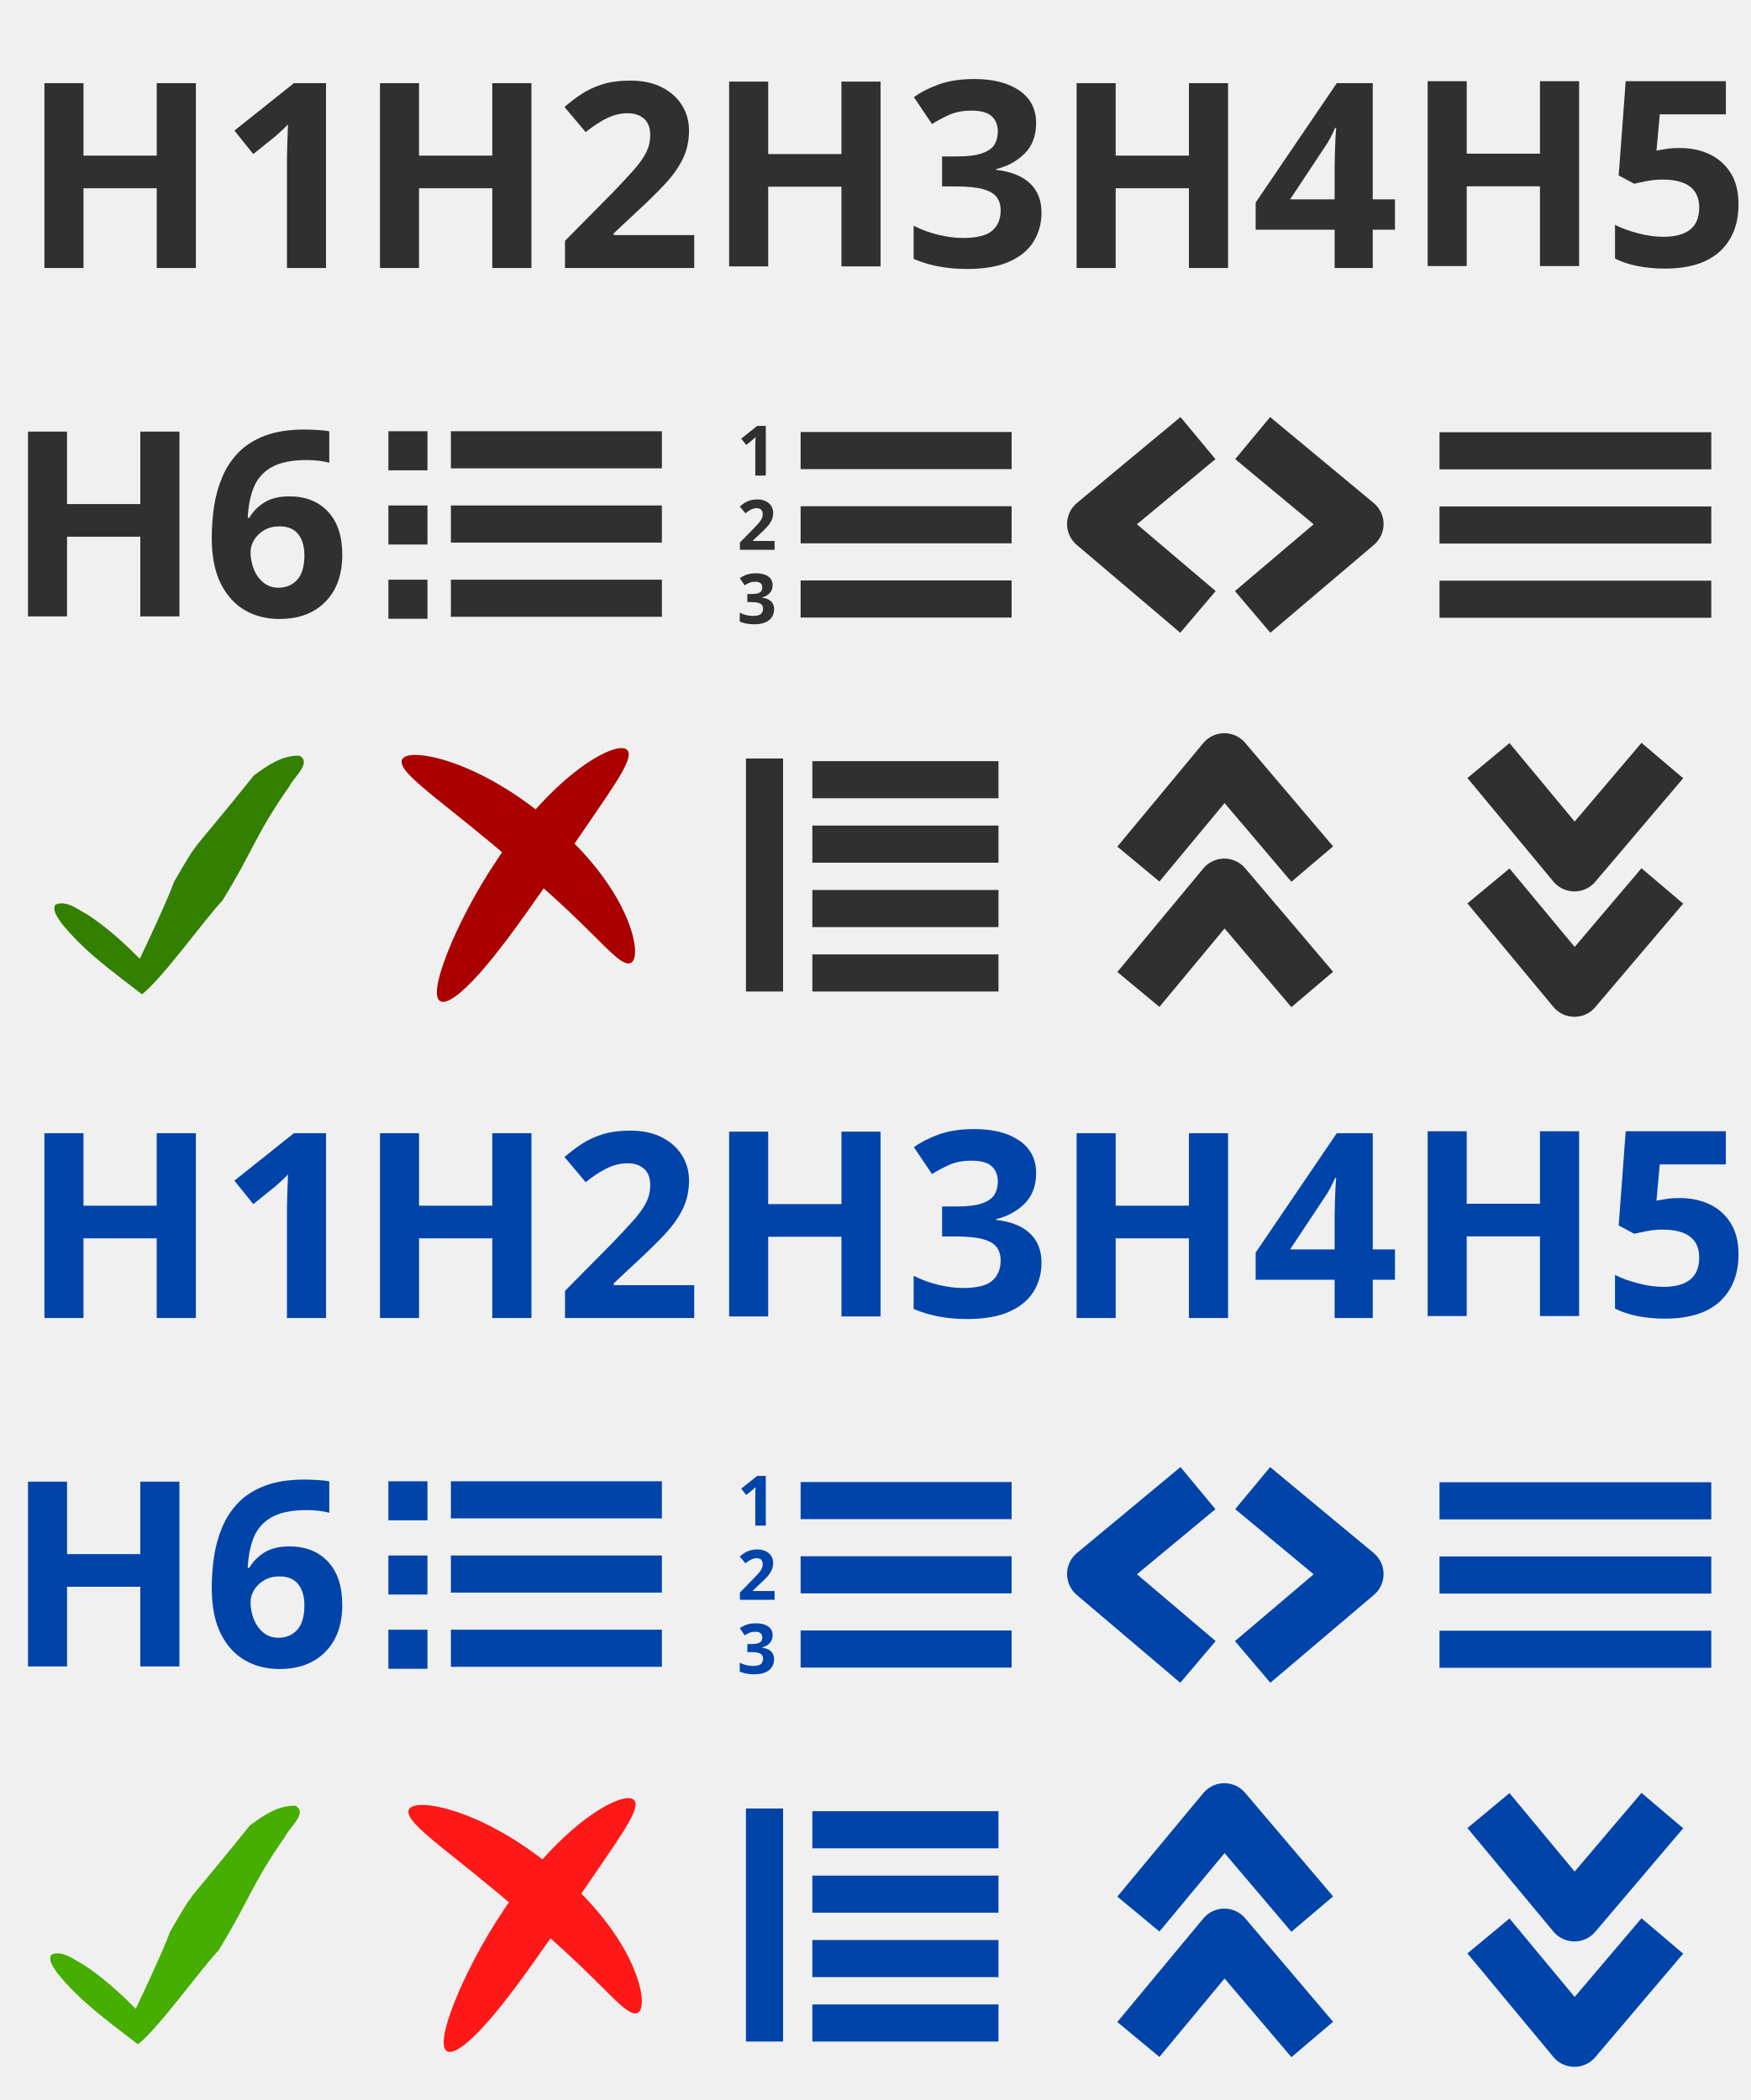
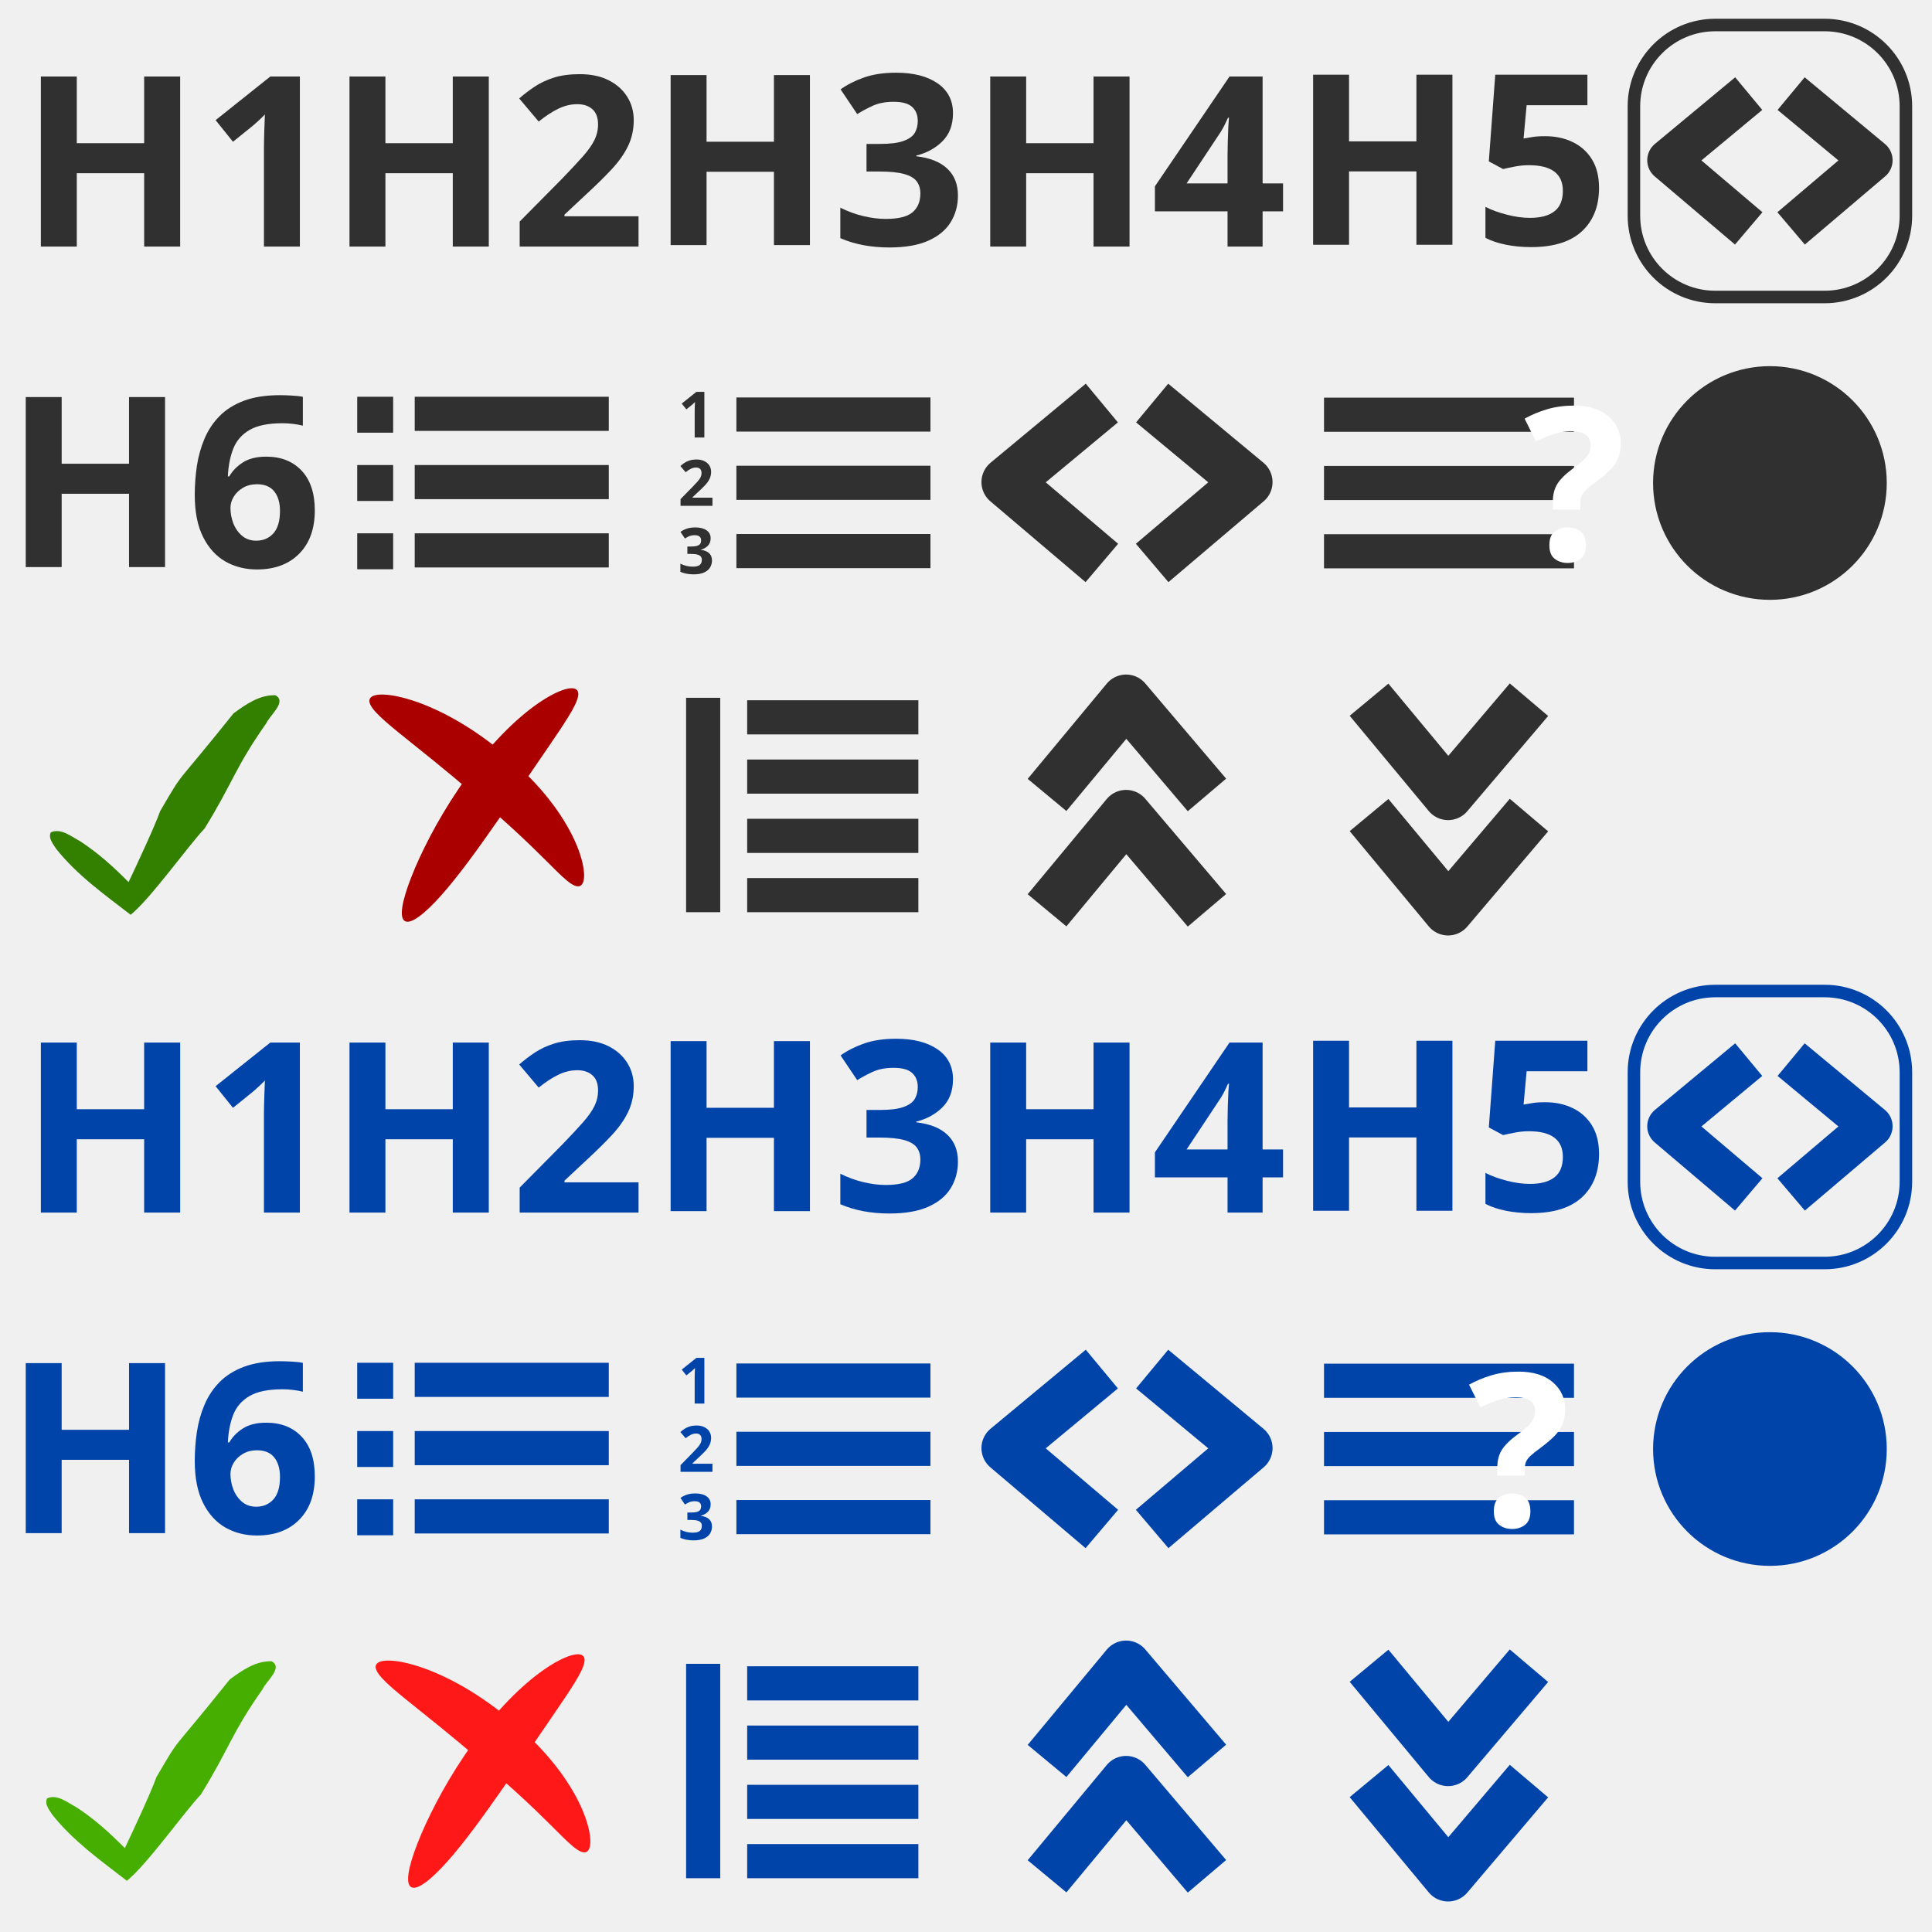
- <svg xmlns="http://www.w3.org/2000/svg" width="320" height="384" id="svg2" version="1.1">
+ <svg xmlns="http://www.w3.org/2000/svg" width="384" height="384" id="svg2" version="1.1">
  <defs id="defs4">
    </defs>
  <g id="layer2" style="display:none" transform="translate(0,64)">
-     <rect transform="translate(0,-732.3622)" style="display:inline;opacity:0.15;fill:#303030;fill-opacity:1;fill-rule:nonzero;stroke:#000000;stroke-opacity:1" id="rect3788" width="64" height="64" x="4.9004854e-009" y="668.362" />
-     <rect transform="translate(0,-732.3622)" style="display:inline;opacity:0.15;fill:#303030;fill-opacity:1;fill-rule:nonzero;stroke:#000000;stroke-opacity:1" id="rect3790" width="64" height="64" x="64" y="668.362" />
-     <rect transform="translate(0,-732.3622)" style="display:inline;opacity:0.15;fill:#303030;fill-opacity:1;fill-rule:nonzero;stroke:#000000;stroke-opacity:1" id="rect3792" width="64" height="64" x="128" y="668.362" />
-     <rect transform="translate(0,-732.3622)" style="display:inline;opacity:0.15;fill:#303030;fill-opacity:1;fill-rule:nonzero;stroke:#000000;stroke-opacity:1" id="rect3794" width="64" height="64" x="192" y="668.362" />
-     <rect transform="translate(0,-732.3622)" style="display:inline;opacity:0.15;fill:#303030;fill-opacity:1;fill-rule:nonzero;stroke:#000000;stroke-opacity:1" id="rect3796" width="64" height="64" x="256" y="668.362" />
-     <rect transform="translate(0,-732.3622)" style="display:inline;opacity:0.15;fill:#303030;fill-opacity:1;fill-rule:nonzero;stroke:#000000;stroke-opacity:1" id="rect3798" width="64" height="64" x="4.9004854e-009" y="732.362" />
-     <rect transform="translate(0,-732.3622)" style="display:inline;opacity:0.15;fill:#303030;fill-opacity:1;fill-rule:nonzero;stroke:#000000;stroke-opacity:1" id="rect3800" width="64" height="64" x="64" y="732.362" />
-     <rect transform="translate(0,-732.3622)" style="display:inline;opacity:0.15;fill:#303030;fill-opacity:1;fill-rule:nonzero;stroke:#000000;stroke-opacity:1" id="rect3802" width="64" height="64" x="128" y="732.362" />
-     <rect transform="translate(0,-732.3622)" style="display:inline;opacity:0.15;fill:#303030;fill-opacity:1;fill-rule:nonzero;stroke:#000000;stroke-opacity:1" id="rect3804" width="64" height="64" x="192" y="732.362" />
-     <rect transform="translate(0,-732.3622)" style="display:inline;opacity:0.15;fill:#303030;fill-opacity:1;fill-rule:nonzero;stroke:#000000;stroke-opacity:1" id="rect3806" width="64" height="64" x="256" y="732.362" />
-     <rect transform="translate(0,-732.3622)" y="796.362" x="4.9004854e-009" height="64" width="64" id="rect3808" style="display:inline;opacity:0.15;fill:#303030;fill-opacity:1;fill-rule:nonzero;stroke:#000000;stroke-opacity:1" />
-     <rect transform="translate(0,-732.3622)" y="796.362" x="64" height="64" width="64" id="rect3810" style="display:inline;opacity:0.15;fill:#303030;fill-opacity:1;fill-rule:nonzero;stroke:#000000;stroke-opacity:1" />
-     <rect transform="translate(0,-732.3622)" y="796.362" x="127.45" height="64" width="64" id="rect3812" style="display:inline;opacity:0.15;fill:#303030;fill-opacity:1;fill-rule:nonzero;stroke:#000000;stroke-opacity:1" />
-     <rect transform="translate(0,-732.3622)" y="796.362" x="192" height="64" width="64" id="rect3814" style="display:inline;opacity:0.15;fill:#303030;fill-opacity:1;fill-rule:nonzero;stroke:#000000;stroke-opacity:1" />
-     <rect transform="translate(0,-732.3622)" y="796.362" x="256" height="64" width="64" id="rect3816" style="display:inline;opacity:0.15;fill:#303030;fill-opacity:1;fill-rule:nonzero;stroke:#000000;stroke-opacity:1" />
-     <rect transform="translate(0,-732.3622)" y="860.366" x="4.9004854e-009" height="64" width="64" id="rect3096" style="display:inline;opacity:0.15;fill:#303030;fill-opacity:1;fill-rule:nonzero;stroke:#000000;stroke-opacity:1" />
-     <rect transform="translate(0,-732.3622)" y="860.366" x="64" height="64" width="64" id="rect3098" style="display:inline;opacity:0.15;fill:#303030;fill-opacity:1;fill-rule:nonzero;stroke:#000000;stroke-opacity:1" />
-     <rect transform="translate(0,-732.3622)" y="860.366" x="128" height="64" width="64" id="rect3100" style="display:inline;opacity:0.15;fill:#303030;fill-opacity:1;fill-rule:nonzero;stroke:#000000;stroke-opacity:1" />
-     <rect transform="translate(0,-732.3622)" y="860.366" x="192" height="64" width="64" id="rect3102" style="display:inline;opacity:0.15;fill:#303030;fill-opacity:1;fill-rule:nonzero;stroke:#000000;stroke-opacity:1" />
-     <rect transform="translate(0,-732.3622)" y="860.366" x="256" height="64" width="64" id="rect3104" style="display:inline;opacity:0.15;fill:#303030;fill-opacity:1;fill-rule:nonzero;stroke:#000000;stroke-opacity:1" />
-     <rect transform="translate(0,-732.3622)" y="924.366" x="4.9004854e-009" height="64" width="64" id="rect3106" style="display:inline;opacity:0.15;fill:#303030;fill-opacity:1;fill-rule:nonzero;stroke:#000000;stroke-opacity:1" />
-     <rect transform="translate(0,-732.3622)" y="924.366" x="64" height="64" width="64" id="rect3108" style="display:inline;opacity:0.15;fill:#303030;fill-opacity:1;fill-rule:nonzero;stroke:#000000;stroke-opacity:1" />
-     <rect transform="translate(0,-732.3622)" y="924.366" x="128" height="64" width="64" id="rect3110" style="display:inline;opacity:0.15;fill:#303030;fill-opacity:1;fill-rule:nonzero;stroke:#000000;stroke-opacity:1" />
-     <rect transform="translate(0,-732.3622)" y="924.366" x="192" height="64" width="64" id="rect3112" style="display:inline;opacity:0.15;fill:#303030;fill-opacity:1;fill-rule:nonzero;stroke:#000000;stroke-opacity:1" />
-     <rect transform="translate(0,-732.3622)" y="924.366" x="256" height="64" width="64" id="rect3114" style="display:inline;opacity:0.15;fill:#303030;fill-opacity:1;fill-rule:nonzero;stroke:#000000;stroke-opacity:1" />
-     <rect transform="translate(0,-732.3622)" style="display:inline;opacity:0.15;fill:#303030;fill-opacity:1;fill-rule:nonzero;stroke:#000000;stroke-opacity:1" id="rect3116" width="64" height="64" x="4.9004854e-009" y="988.366" />
-     <rect transform="translate(0,-732.3622)" style="display:inline;opacity:0.15;fill:#303030;fill-opacity:1;fill-rule:nonzero;stroke:#000000;stroke-opacity:1" id="rect3118" width="64" height="64" x="64" y="988.366" />
-     <rect transform="translate(0,-732.3622)" style="display:inline;opacity:0.15;fill:#303030;fill-opacity:1;fill-rule:nonzero;stroke:#000000;stroke-opacity:1" id="rect3120" width="64" height="64" x="127.45" y="988.366" />
-     <rect transform="translate(0,-732.3622)" style="display:inline;opacity:0.15;fill:#303030;fill-opacity:1;fill-rule:nonzero;stroke:#000000;stroke-opacity:1" id="rect3122" width="64" height="64" x="192" y="988.366" />
-     <rect transform="translate(0,-732.3622)" style="display:inline;opacity:0.15;fill:#303030;fill-opacity:1;fill-rule:nonzero;stroke:#000000;stroke-opacity:1" id="rect3124" width="64" height="64" x="256" y="988.366" />
+     <rect transform="translate(0,-732.3622)" style="opacity:0.15;fill:#303030;fill-opacity:1;fill-rule:nonzero;stroke:#000000;stroke-opacity:1;display:inline" id="rect3788" width="64" height="64" x="4.9004854e-009" y="668.362" />
+     <rect transform="translate(0,-732.3622)" style="opacity:0.15;fill:#303030;fill-opacity:1;fill-rule:nonzero;stroke:#000000;stroke-opacity:1;display:inline" id="rect3790" width="64" height="64" x="64" y="668.362" />
+     <rect transform="translate(0,-732.3622)" style="opacity:0.15;fill:#303030;fill-opacity:1;fill-rule:nonzero;stroke:#000000;stroke-opacity:1;display:inline" id="rect3792" width="64" height="64" x="128" y="668.362" />
+     <rect transform="translate(0,-732.3622)" style="opacity:0.15;fill:#303030;fill-opacity:1;fill-rule:nonzero;stroke:#000000;stroke-opacity:1;display:inline" id="rect3794" width="64" height="64" x="192" y="668.362" />
+     <rect transform="translate(0,-732.3622)" style="opacity:0.15;fill:#303030;fill-opacity:1;fill-rule:nonzero;stroke:#000000;stroke-opacity:1;display:inline" id="rect3796" width="64" height="64" x="256" y="668.362" />
+     <rect transform="translate(0,-732.3622)" style="opacity:0.15;fill:#303030;fill-opacity:1;fill-rule:nonzero;stroke:#000000;stroke-opacity:1;display:inline" id="rect3798" width="64" height="64" x="4.9004854e-009" y="732.362" />
+     <rect transform="translate(0,-732.3622)" style="opacity:0.15;fill:#303030;fill-opacity:1;fill-rule:nonzero;stroke:#000000;stroke-opacity:1;display:inline" id="rect3800" width="64" height="64" x="64" y="732.362" />
+     <rect transform="translate(0,-732.3622)" style="opacity:0.15;fill:#303030;fill-opacity:1;fill-rule:nonzero;stroke:#000000;stroke-opacity:1;display:inline" id="rect3802" width="64" height="64" x="128" y="732.362" />
+     <rect transform="translate(0,-732.3622)" style="opacity:0.15;fill:#303030;fill-opacity:1;fill-rule:nonzero;stroke:#000000;stroke-opacity:1;display:inline" id="rect3804" width="64" height="64" x="192" y="732.362" />
+     <rect transform="translate(0,-732.3622)" style="opacity:0.15;fill:#303030;fill-opacity:1;fill-rule:nonzero;stroke:#000000;stroke-opacity:1;display:inline" id="rect3806" width="64" height="64" x="256" y="732.362" />
+     <rect transform="translate(0,-732.3622)" y="796.362" x="4.9004854e-009" height="64" width="64" id="rect3808" style="opacity:0.15;fill:#303030;fill-opacity:1;fill-rule:nonzero;stroke:#000000;stroke-opacity:1;display:inline" />
+     <rect transform="translate(0,-732.3622)" y="796.362" x="64" height="64" width="64" id="rect3810" style="opacity:0.15;fill:#303030;fill-opacity:1;fill-rule:nonzero;stroke:#000000;stroke-opacity:1;display:inline" />
+     <rect transform="translate(0,-732.3622)" y="796.362" x="127.45" height="64" width="64" id="rect3812" style="opacity:0.15;fill:#303030;fill-opacity:1;fill-rule:nonzero;stroke:#000000;stroke-opacity:1;display:inline" />
+     <rect transform="translate(0,-732.3622)" y="796.362" x="192" height="64" width="64" id="rect3814" style="opacity:0.15;fill:#303030;fill-opacity:1;fill-rule:nonzero;stroke:#000000;stroke-opacity:1;display:inline" />
+     <rect transform="translate(0,-732.3622)" y="796.362" x="256" height="64" width="64" id="rect3816" style="opacity:0.15;fill:#303030;fill-opacity:1;fill-rule:nonzero;stroke:#000000;stroke-opacity:1;display:inline" />
+     <rect transform="translate(0,-732.3622)" y="860.366" x="4.9004854e-009" height="64" width="64" id="rect3096" style="opacity:0.15;fill:#303030;fill-opacity:1;fill-rule:nonzero;stroke:#000000;stroke-opacity:1;display:inline" />
+     <rect transform="translate(0,-732.3622)" y="860.366" x="64" height="64" width="64" id="rect3098" style="opacity:0.15;fill:#303030;fill-opacity:1;fill-rule:nonzero;stroke:#000000;stroke-opacity:1;display:inline" />
+     <rect transform="translate(0,-732.3622)" y="860.366" x="128" height="64" width="64" id="rect3100" style="opacity:0.15;fill:#303030;fill-opacity:1;fill-rule:nonzero;stroke:#000000;stroke-opacity:1;display:inline" />
+     <rect transform="translate(0,-732.3622)" y="860.366" x="192" height="64" width="64" id="rect3102" style="opacity:0.15;fill:#303030;fill-opacity:1;fill-rule:nonzero;stroke:#000000;stroke-opacity:1;display:inline" />
+     <rect transform="translate(0,-732.3622)" y="860.366" x="256" height="64" width="64" id="rect3104" style="opacity:0.15;fill:#303030;fill-opacity:1;fill-rule:nonzero;stroke:#000000;stroke-opacity:1;display:inline" />
+     <rect transform="translate(0,-732.3622)" y="924.366" x="4.9004854e-009" height="64" width="64" id="rect3106" style="opacity:0.15;fill:#303030;fill-opacity:1;fill-rule:nonzero;stroke:#000000;stroke-opacity:1;display:inline" />
+     <rect transform="translate(0,-732.3622)" y="924.366" x="64" height="64" width="64" id="rect3108" style="opacity:0.15;fill:#303030;fill-opacity:1;fill-rule:nonzero;stroke:#000000;stroke-opacity:1;display:inline" />
+     <rect transform="translate(0,-732.3622)" y="924.366" x="128" height="64" width="64" id="rect3110" style="opacity:0.15;fill:#303030;fill-opacity:1;fill-rule:nonzero;stroke:#000000;stroke-opacity:1;display:inline" />
+     <rect transform="translate(0,-732.3622)" y="924.366" x="192" height="64" width="64" id="rect3112" style="opacity:0.15;fill:#303030;fill-opacity:1;fill-rule:nonzero;stroke:#000000;stroke-opacity:1;display:inline" />
+     <rect transform="translate(0,-732.3622)" y="924.366" x="256" height="64" width="64" id="rect3114" style="opacity:0.15;fill:#303030;fill-opacity:1;fill-rule:nonzero;stroke:#000000;stroke-opacity:1;display:inline" />
+     <rect transform="translate(0,-732.3622)" style="opacity:0.15;fill:#303030;fill-opacity:1;fill-rule:nonzero;stroke:#000000;stroke-opacity:1;display:inline" id="rect3116" width="64" height="64" x="4.9004854e-009" y="988.366" />
+     <rect transform="translate(0,-732.3622)" style="opacity:0.15;fill:#303030;fill-opacity:1;fill-rule:nonzero;stroke:#000000;stroke-opacity:1;display:inline" id="rect3118" width="64" height="64" x="64" y="988.366" />
+     <rect transform="translate(0,-732.3622)" style="opacity:0.15;fill:#303030;fill-opacity:1;fill-rule:nonzero;stroke:#000000;stroke-opacity:1;display:inline" id="rect3120" width="64" height="64" x="127.45" y="988.366" />
+     <rect transform="translate(0,-732.3622)" style="opacity:0.15;fill:#303030;fill-opacity:1;fill-rule:nonzero;stroke:#000000;stroke-opacity:1;display:inline" id="rect3122" width="64" height="64" x="192" y="988.366" />
+     <rect transform="translate(0,-732.3622)" style="opacity:0.15;fill:#303030;fill-opacity:1;fill-rule:nonzero;stroke:#000000;stroke-opacity:1;display:inline" id="rect3124" width="64" height="64" x="256" y="988.366" />
  </g>
  <g id="layer1" transform="translate(0,-668.3622)" style="display:inline">
    <text xml:space="preserve" style="font-size:47.322px;font-style:normal;font-variant:normal;font-weight:bold;font-stretch:normal;line-height:125%;letter-spacing:0px;word-spacing:0px;fill:#000000;fill-opacity:1;stroke:none;font-family:Droid Sans;-inkscape-font-specification:Sans Bold" x="3.856" y="717.369" id="text3755">
      <tspan id="tspan3757" x="3.856" y="717.369" style="font-style:normal;font-variant:normal;font-weight:bold;font-stretch:normal;fill:#303030;fill-opacity:1;font-family:Sans;-inkscape-font-specification:Sans Bold">H1</tspan>
    </text>
    <text id="text3763" y="717.369" x="65.199" style="font-size:47.322px;font-style:normal;font-variant:normal;font-weight:bold;font-stretch:normal;line-height:125%;letter-spacing:0px;word-spacing:0px;fill:#000000;fill-opacity:1;stroke:none;font-family:Droid Sans;-inkscape-font-specification:Sans Bold" xml:space="preserve">
      <tspan style="font-style:normal;font-variant:normal;font-weight:bold;font-stretch:normal;fill:#303030;fill-opacity:1;font-family:Sans;-inkscape-font-specification:Sans Bold" y="717.369" x="65.199" id="tspan3765">H2</tspan>
    </text>
    <text xml:space="preserve" style="font-size:47.322px;font-style:normal;font-variant:normal;font-weight:bold;font-stretch:normal;line-height:125%;letter-spacing:0px;word-spacing:0px;fill:#000000;fill-opacity:1;stroke:none;font-family:Droid Sans;-inkscape-font-specification:Sans Bold" x="129.026" y="717.08" id="text3767">
      <tspan id="tspan3769" x="129.026" y="717.08" style="font-style:normal;font-variant:normal;font-weight:bold;font-stretch:normal;fill:#303030;fill-opacity:1;font-family:Sans;-inkscape-font-specification:Sans Bold">H3</tspan>
    </text>
    <text id="text3771" y="717.369" x="192.552" style="font-size:47.322px;font-style:normal;font-variant:normal;font-weight:bold;font-stretch:normal;line-height:125%;letter-spacing:0px;word-spacing:0px;fill:#000000;fill-opacity:1;stroke:none;font-family:Droid Sans;-inkscape-font-specification:Sans Bold" xml:space="preserve">
      <tspan style="font-style:normal;font-variant:normal;font-weight:bold;font-stretch:normal;fill:#303030;fill-opacity:1;font-family:Sans;-inkscape-font-specification:Sans Bold" y="717.369" x="192.552" id="tspan3773">H4</tspan>
    </text>
    <text xml:space="preserve" style="font-size:47.322px;font-style:normal;font-variant:normal;font-weight:bold;font-stretch:normal;line-height:125%;letter-spacing:0px;word-spacing:0px;fill:#000000;fill-opacity:1;stroke:none;font-family:Droid Sans;-inkscape-font-specification:Sans Bold" x="0.853" y="781.08" id="text3775">
      <tspan id="tspan3777" x="0.853" y="781.08" style="font-style:normal;font-variant:normal;font-weight:bold;font-stretch:normal;fill:#303030;fill-opacity:1;font-family:Sans;-inkscape-font-specification:Sans Bold">H6</tspan>
    </text>
    <text id="text3779" y="717.01" x="256.725" style="font-size:47.322px;font-style:normal;font-variant:normal;font-weight:bold;font-stretch:normal;line-height:125%;letter-spacing:0px;word-spacing:0px;fill:#000000;fill-opacity:1;stroke:none;font-family:Droid Sans;-inkscape-font-specification:Sans Bold" xml:space="preserve">
      <tspan style="font-style:normal;font-variant:normal;font-weight:bold;font-stretch:normal;fill:#303030;fill-opacity:1;font-family:Sans;-inkscape-font-specification:Sans Bold" y="717.01" x="256.725" id="tspan3781">H5</tspan>
    </text>
    <g id="g3870" transform="translate(1.357143,-63.71425)">
      <g id="g3850">
        <rect style="fill:#303030;fill-opacity:1;fill-rule:nonzero;stroke:none" id="rect3838" width="7.143" height="7.143" x="69.643" y="810.934" />
        <rect y="810.934" x="81.071" height="6.786" width="38.571" id="rect3840" style="fill:#303030;fill-opacity:1;fill-rule:nonzero;stroke:none" />
      </g>
      <g transform="translate(0,1.785706)" id="g3854">
        <rect y="822.719" x="69.643" height="7.143" width="7.143" id="rect3842" style="fill:#303030;fill-opacity:1;fill-rule:nonzero;stroke:none" />
        <rect style="fill:#303030;fill-opacity:1;fill-rule:nonzero;stroke:none" id="rect3844" width="38.571" height="6.786" x="81.071" y="822.719" />
      </g>
      <g id="g3858">
        <rect style="fill:#303030;fill-opacity:1;fill-rule:nonzero;stroke:none" id="rect3846" width="7.143" height="7.143" x="69.643" y="838.076" />
        <rect y="838.076" x="81.071" height="6.786" width="38.571" id="rect3848" style="fill:#303030;fill-opacity:1;fill-rule:nonzero;stroke:none" />
      </g>
    </g>
    <g id="g3866" transform="translate(64.71429,-63.17856)">
      <path id="path3862" d="m 154.286,811.648 -18.929,15.714 18.929,16.071 0,0" style="fill:none;stroke:#303030;stroke-width:10;stroke-linecap:butt;stroke-linejoin:round;stroke-miterlimit:4;stroke-opacity:1;stroke-dasharray:none" />
      <path style="fill:none;stroke:#303030;stroke-width:10;stroke-linecap:butt;stroke-linejoin:round;stroke-miterlimit:4;stroke-opacity:1;stroke-dasharray:none" d="m 164.286,811.648 18.929,15.714 -18.929,16.071 0,0" id="path3864" />
    </g>
    <g id="g3928" transform="translate(0.641662,-63.57453)">
      <rect y="810.934" x="145.721" height="6.786" width="38.571" id="rect3887" style="fill:#303030;fill-opacity:1;fill-rule:nonzero;stroke:none" />
      <rect style="fill:#303030;fill-opacity:1;fill-rule:nonzero;stroke:none" id="rect3893" width="38.571" height="6.786" x="145.721" y="824.505" />
      <rect y="838.076" x="145.721" height="6.786" width="38.571" id="rect3899" style="fill:#303030;fill-opacity:1;fill-rule:nonzero;stroke:none" />
      <text id="text3916" y="818.9" x="134.107" style="font-size:12.726px;font-style:normal;font-variant:normal;font-weight:bold;font-stretch:normal;line-height:125%;letter-spacing:0px;word-spacing:0px;fill:#000000;fill-opacity:1;stroke:none;font-family:Sans;-inkscape-font-specification:Sans Bold" xml:space="preserve">
        <tspan style="font-weight:bold;fill:#303030;fill-opacity:1;-inkscape-font-specification:Sans Bold" y="818.9" x="134.107" id="tspan3918">1</tspan>
      </text>
      <text xml:space="preserve" style="font-size:12.726px;font-style:normal;font-variant:normal;font-weight:bold;font-stretch:normal;line-height:125%;letter-spacing:0px;word-spacing:0px;fill:#000000;fill-opacity:1;stroke:none;font-family:Sans;-inkscape-font-specification:Sans Bold" x="134.107" y="832.471" id="text3920">
        <tspan id="tspan3922" x="134.107" y="832.471" style="font-weight:bold;fill:#303030;fill-opacity:1;-inkscape-font-specification:Sans Bold">2</tspan>
      </text>
      <text id="text3924" y="845.965" x="134.107" style="font-size:12.726px;font-style:normal;font-variant:normal;font-weight:bold;font-stretch:normal;line-height:125%;letter-spacing:0px;word-spacing:0px;fill:#000000;fill-opacity:1;stroke:none;font-family:Sans;-inkscape-font-specification:Sans Bold" xml:space="preserve">
        <tspan style="font-weight:bold;fill:#303030;fill-opacity:1;-inkscape-font-specification:Sans Bold" y="845.965" x="134.107" id="tspan3926">3</tspan>
      </text>
    </g>
    <g id="g3974" transform="translate(-1.255676,-63.53568)">
      <rect y="810.934" x="264.414" height="6.786" width="49.683" id="rect3945" style="fill:#303030;fill-opacity:1;fill-rule:nonzero;stroke:none" />
      <rect style="fill:#303030;fill-opacity:1;fill-rule:nonzero;stroke:none" id="rect3951" width="49.683" height="6.786" x="264.414" y="824.505" />
      <rect y="838.076" x="264.414" height="6.786" width="49.683" id="rect3957" style="fill:#303030;fill-opacity:1;fill-rule:nonzero;stroke:none" />
    </g>
    <g id="g4180" transform="translate(0,-1.049125)">
      <path id="path3829" d="m 73.485,808.344 c 0.266,-0.637 1.263,-0.944 2.856,-0.878 1.594,0.066 3.782,0.51 6.357,1.405 2.574,0.895 5.532,2.243 8.623,4.062 3.092,1.818 6.314,4.107 9.426,6.787 0.167,0.144 0.333,0.288 0.498,0.433 3.042,2.614 5.767,5.44 7.969,8.25 2.202,2.81 3.88,5.599 5.005,8.072 1.125,2.473 1.704,4.623 1.842,6.195 0.139,1.571 -0.15,2.558 -0.772,2.835 -0.622,0.276 -1.514,-0.172 -2.645,-1.101 -1.13,-0.93 -2.51,-2.336 -4.2,-4.02 -1.689,-1.684 -3.696,-3.647 -6.013,-5.783 -2.317,-2.136 -4.947,-4.449 -7.738,-6.895 -0.153,-0.131 -0.306,-0.262 -0.46,-0.394 -2.861,-2.445 -5.613,-4.729 -8.144,-6.783 -2.531,-2.054 -4.843,-3.878 -6.79,-5.462 -1.947,-1.585 -3.529,-2.934 -4.563,-4.057 -1.034,-1.124 -1.519,-2.028 -1.253,-2.665 0,0 0,0 0,0 z" style="fill:#aa0000;fill-rule:evenodd;stroke:none" />
      <path id="path3833" d="m 114.71,806.602 c 0.44,0.531 0.236,1.541 -0.429,2.925 -0.665,1.384 -1.785,3.148 -3.19,5.254 -1.406,2.107 -3.095,4.561 -4.971,7.303 -1.876,2.742 -3.941,5.774 -6.164,8.957 -0.189,0.27 -0.377,0.539 -0.565,0.807 -2.146,3.076 -4.218,6.015 -6.188,8.659 -1.97,2.644 -3.838,4.992 -5.532,6.892 -3.388,3.801 -6.072,5.788 -7.217,5.072 -1.145,-0.716 -0.565,-3.966 1.289,-8.709 0.927,-2.372 2.178,-5.121 3.744,-8.104 1.566,-2.983 3.451,-6.202 5.67,-9.473 0.191,-0.283 0.384,-0.566 0.58,-0.85 2.305,-3.341 4.754,-6.414 7.198,-9.037 2.443,-2.623 4.878,-4.795 7.084,-6.424 2.206,-1.629 4.177,-2.717 5.69,-3.26 1.513,-0.542 2.563,-0.545 3.003,-0.014 0,0 0,0 0,0 z" style="fill:#aa0000;fill-rule:evenodd;stroke:none" />
    </g>
    <path style="fill:#338000;fill-rule:evenodd;stroke:none" d="m 10.102,833.801 c 1.999,-0.922 4.097,0.851 5.837,1.769 3.532,2.288 6.661,5.137 9.618,8.117 1.365,-2.872 5.25,-11.156 6.277,-14.116 5.132,-8.738 2.071,-3.789 14.572,-19.407 2.42,-1.79 5.196,-3.729 8.334,-3.613 2.372,1.274 -1.16,4.022 -1.829,5.582 -6.22,8.851 -6.576,11.723 -12.25,20.906 -3.352,3.559 -10.859,14.105 -14.699,17.141 -5.208,-4.025 -10.684,-7.91 -14.803,-13.11 -0.579,-0.927 -1.632,-2.124 -1.057,-3.268 z" id="path3062" />
    <g id="g3087" transform="translate(-3.030455,-64.00002)">
      <rect style="fill:#303030;fill-opacity:1;fill-rule:nonzero;stroke:none" id="rect3064" width="34.026" height="6.786" x="151.537" y="871.544" />
      <rect y="895.103" x="151.537" height="6.786" width="34.026" id="rect3066" style="fill:#303030;fill-opacity:1;fill-rule:nonzero;stroke:none" />
      <rect style="fill:#303030;fill-opacity:1;fill-rule:nonzero;stroke:none" id="rect3068" width="34.026" height="6.786" x="151.537" y="906.883" />
      <rect transform="matrix(0,-1,1,0,0,0)" y="139.398" x="-913.668" height="6.786" width="42.612" id="rect3073" style="fill:#303030;fill-opacity:1;fill-rule:nonzero;stroke:none" />
      <rect y="883.324" x="151.537" height="6.786" width="34.026" id="rect3085" style="fill:#303030;fill-opacity:1;fill-rule:nonzero;stroke:none" />
    </g>
    <g id="g3076" transform="translate(-0.50508,-66.1345)">
      <path style="fill:none;stroke:#303030;stroke-width:10;stroke-linecap:butt;stroke-linejoin:round;stroke-miterlimit:4;stroke-opacity:1;stroke-dasharray:none" d="m 208.612,915.425 15.714,-18.929 16.071,18.929 0,0" id="path3070" />
      <path id="path3072" d="m 208.612,892.497 15.714,-18.929 16.071,18.929 0,0" style="fill:none;stroke:#303030;stroke-width:10;stroke-linecap:butt;stroke-linejoin:round;stroke-miterlimit:4;stroke-opacity:1;stroke-dasharray:none" />
    </g>
    <g id="g3080" transform="matrix(1,0,0,-1,63.49492,1722.859)">
      <path id="path3082" d="m 208.612,915.425 15.714,-18.929 16.071,18.929 0,0" style="fill:none;stroke:#303030;stroke-width:10;stroke-linecap:butt;stroke-linejoin:round;stroke-miterlimit:4;stroke-opacity:1;stroke-dasharray:none" />
      <path style="fill:none;stroke:#303030;stroke-width:10;stroke-linecap:butt;stroke-linejoin:round;stroke-miterlimit:4;stroke-opacity:1;stroke-dasharray:none" d="m 208.612,892.497 15.714,-18.929 16.071,18.929 0,0" id="path3084" />
    </g>
    <text id="text3126" y="909.372" x="3.856" style="font-size:47.322px;font-style:normal;font-variant:normal;font-weight:bold;font-stretch:normal;line-height:125%;letter-spacing:0px;word-spacing:0px;fill:#0044aa;fill-opacity:1;stroke:none;font-family:Droid Sans;-inkscape-font-specification:Sans Bold" xml:space="preserve">
      <tspan style="font-style:normal;font-variant:normal;font-weight:bold;font-stretch:normal;fill:#0044aa;fill-opacity:1;font-family:Sans;-inkscape-font-specification:Sans Bold" y="909.372" x="3.856" id="tspan3128">H1</tspan>
    </text>
    <text xml:space="preserve" style="font-size:47.322px;font-style:normal;font-variant:normal;font-weight:bold;font-stretch:normal;line-height:125%;letter-spacing:0px;word-spacing:0px;fill:#0044aa;fill-opacity:1;stroke:none;font-family:Droid Sans;-inkscape-font-specification:Sans Bold" x="65.199" y="909.372" id="text3130">
      <tspan id="tspan3132" x="65.199" y="909.372" style="font-style:normal;font-variant:normal;font-weight:bold;font-stretch:normal;fill:#0044aa;fill-opacity:1;font-family:Sans;-inkscape-font-specification:Sans Bold">H2</tspan>
    </text>
    <text id="text3134" y="909.083" x="129.026" style="font-size:47.322px;font-style:normal;font-variant:normal;font-weight:bold;font-stretch:normal;line-height:125%;letter-spacing:0px;word-spacing:0px;fill:#0044aa;fill-opacity:1;stroke:none;font-family:Droid Sans;-inkscape-font-specification:Sans Bold" xml:space="preserve">
      <tspan style="font-style:normal;font-variant:normal;font-weight:bold;font-stretch:normal;fill:#0044aa;fill-opacity:1;font-family:Sans;-inkscape-font-specification:Sans Bold" y="909.083" x="129.026" id="tspan3136">H3</tspan>
    </text>
    <text xml:space="preserve" style="font-size:47.322px;font-style:normal;font-variant:normal;font-weight:bold;font-stretch:normal;line-height:125%;letter-spacing:0px;word-spacing:0px;fill:#0044aa;fill-opacity:1;stroke:none;font-family:Droid Sans;-inkscape-font-specification:Sans Bold" x="192.552" y="909.372" id="text3138">
      <tspan id="tspan3140" x="192.552" y="909.372" style="font-style:normal;font-variant:normal;font-weight:bold;font-stretch:normal;fill:#0044aa;fill-opacity:1;font-family:Sans;-inkscape-font-specification:Sans Bold">H4</tspan>
    </text>
    <text id="text3142" y="973.083" x="0.853" style="font-size:47.322px;font-style:normal;font-variant:normal;font-weight:bold;font-stretch:normal;line-height:125%;letter-spacing:0px;word-spacing:0px;fill:#0044aa;fill-opacity:1;stroke:none;font-family:Droid Sans;-inkscape-font-specification:Sans Bold" xml:space="preserve">
      <tspan style="font-style:normal;font-variant:normal;font-weight:bold;font-stretch:normal;fill:#0044aa;fill-opacity:1;font-family:Sans;-inkscape-font-specification:Sans Bold" y="973.083" x="0.853" id="tspan3144">H6</tspan>
    </text>
    <text xml:space="preserve" style="font-size:47.322px;font-style:normal;font-variant:normal;font-weight:bold;font-stretch:normal;line-height:125%;letter-spacing:0px;word-spacing:0px;fill:#0044aa;fill-opacity:1;stroke:none;font-family:Droid Sans;-inkscape-font-specification:Sans Bold" x="256.725" y="909.014" id="text3146">
      <tspan id="tspan3148" x="256.725" y="909.014" style="font-style:normal;font-variant:normal;font-weight:bold;font-stretch:normal;fill:#0044aa;fill-opacity:1;font-family:Sans;-inkscape-font-specification:Sans Bold">H5</tspan>
    </text>
    <g transform="translate(1.357143,128.2896)" id="g3150" style="fill:#0044aa">
      <g id="g3152" style="fill:#0044aa">
        <rect y="810.934" x="69.643" height="7.143" width="7.143" id="rect3154" style="fill:#0044aa;fill-opacity:1;fill-rule:nonzero;stroke:none" />
        <rect style="fill:#0044aa;fill-opacity:1;fill-rule:nonzero;stroke:none" id="rect3156" width="38.571" height="6.786" x="81.071" y="810.934" />
      </g>
      <g id="g3158" transform="translate(0,1.785706)" style="fill:#0044aa">
        <rect style="fill:#0044aa;fill-opacity:1;fill-rule:nonzero;stroke:none" id="rect3160" width="7.143" height="7.143" x="69.643" y="822.719" />
        <rect y="822.719" x="81.071" height="6.786" width="38.571" id="rect3162" style="fill:#0044aa;fill-opacity:1;fill-rule:nonzero;stroke:none" />
      </g>
      <g id="g3164" style="fill:#0044aa">
        <rect y="838.076" x="69.643" height="7.143" width="7.143" id="rect3166" style="fill:#0044aa;fill-opacity:1;fill-rule:nonzero;stroke:none" />
        <rect style="fill:#0044aa;fill-opacity:1;fill-rule:nonzero;stroke:none" id="rect3168" width="38.571" height="6.786" x="81.071" y="838.076" />
      </g>
    </g>
    <g transform="translate(64.71429,128.8253)" id="g3170" style="stroke:#0044aa">
      <path style="fill:none;stroke:#0044aa;stroke-width:10;stroke-linecap:butt;stroke-linejoin:round;stroke-miterlimit:4;stroke-opacity:1;stroke-dasharray:none" d="m 154.286,811.648 -18.929,15.714 18.929,16.071 0,0" id="path3172" />
      <path id="path3174" d="m 164.286,811.648 18.929,15.714 -18.929,16.071 0,0" style="fill:none;stroke:#0044aa;stroke-width:10;stroke-linecap:butt;stroke-linejoin:round;stroke-miterlimit:4;stroke-opacity:1;stroke-dasharray:none" />
    </g>
    <g transform="translate(0.641662,128.4293)" id="g3176" style="fill:#0044aa">
      <rect style="fill:#0044aa;fill-opacity:1;fill-rule:nonzero;stroke:none" id="rect3178" width="38.571" height="6.786" x="145.721" y="810.934" />
      <rect y="824.505" x="145.721" height="6.786" width="38.571" id="rect3180" style="fill:#0044aa;fill-opacity:1;fill-rule:nonzero;stroke:none" />
      <rect style="fill:#0044aa;fill-opacity:1;fill-rule:nonzero;stroke:none" id="rect3182" width="38.571" height="6.786" x="145.721" y="838.076" />
      <text xml:space="preserve" style="font-size:12.726px;font-style:normal;font-variant:normal;font-weight:bold;font-stretch:normal;line-height:125%;letter-spacing:0px;word-spacing:0px;fill:#0044aa;fill-opacity:1;stroke:none;font-family:Sans;-inkscape-font-specification:Sans Bold" x="134.107" y="818.9" id="text3184">
        <tspan id="tspan3186" x="134.107" y="818.9" style="font-weight:bold;fill:#0044aa;fill-opacity:1;-inkscape-font-specification:Sans Bold">1</tspan>
      </text>
      <text id="text3188" y="832.471" x="134.107" style="font-size:12.726px;font-style:normal;font-variant:normal;font-weight:bold;font-stretch:normal;line-height:125%;letter-spacing:0px;word-spacing:0px;fill:#0044aa;fill-opacity:1;stroke:none;font-family:Sans;-inkscape-font-specification:Sans Bold" xml:space="preserve">
        <tspan style="font-weight:bold;fill:#0044aa;fill-opacity:1;-inkscape-font-specification:Sans Bold" y="832.471" x="134.107" id="tspan3190">2</tspan>
      </text>
      <text xml:space="preserve" style="font-size:12.726px;font-style:normal;font-variant:normal;font-weight:bold;font-stretch:normal;line-height:125%;letter-spacing:0px;word-spacing:0px;fill:#0044aa;fill-opacity:1;stroke:none;font-family:Sans;-inkscape-font-specification:Sans Bold" x="134.107" y="845.965" id="text3192">
        <tspan id="tspan3194" x="134.107" y="845.965" style="font-weight:bold;fill:#0044aa;fill-opacity:1;-inkscape-font-specification:Sans Bold">3</tspan>
      </text>
    </g>
    <g transform="translate(-1.255676,128.4682)" id="g3196" style="fill:#0044aa">
      <rect style="fill:#0044aa;fill-opacity:1;fill-rule:nonzero;stroke:none" id="rect3198" width="49.683" height="6.786" x="264.414" y="810.934" />
      <rect y="824.505" x="264.414" height="6.786" width="49.683" id="rect3200" style="fill:#0044aa;fill-opacity:1;fill-rule:nonzero;stroke:none" />
      <rect style="fill:#0044aa;fill-opacity:1;fill-rule:nonzero;stroke:none" id="rect3202" width="49.683" height="6.786" x="264.414" y="838.076" />
    </g>
    <g id="g4176" transform="translate(1.24474,-2.038952)">
      <path style="fill:#ff1818;fill-opacity:1;fill-rule:evenodd;stroke:none" d="m 73.485,1001.338 c 0.266,-0.637 1.263,-0.944 2.856,-0.878 1.594,0.066 3.782,0.51 6.357,1.405 2.574,0.895 5.532,2.243 8.623,4.062 3.092,1.818 6.314,4.107 9.426,6.787 0.167,0.144 0.333,0.288 0.498,0.433 3.042,2.614 5.767,5.44 7.969,8.25 2.202,2.81 3.88,5.599 5.005,8.072 1.125,2.473 1.704,4.623 1.842,6.195 0.139,1.571 -0.15,2.558 -0.772,2.835 -0.622,0.277 -1.514,-0.172 -2.645,-1.101 -1.13,-0.93 -2.51,-2.336 -4.2,-4.02 -1.689,-1.684 -3.696,-3.647 -6.013,-5.783 -2.317,-2.136 -4.947,-4.449 -7.738,-6.895 -0.153,-0.131 -0.306,-0.262 -0.46,-0.394 -2.861,-2.445 -5.613,-4.729 -8.144,-6.783 -2.531,-2.054 -4.843,-3.878 -6.79,-5.462 -1.947,-1.585 -3.529,-2.933 -4.563,-4.057 -1.034,-1.124 -1.519,-2.028 -1.253,-2.665 0,0 0,0 0,0 z" id="path3204" />
      <path style="fill:#ff1818;fill-opacity:1;fill-rule:evenodd;stroke:none" d="m 114.71,999.596 c 0.44,0.531 0.236,1.541 -0.429,2.925 -0.665,1.384 -1.785,3.148 -3.19,5.254 -1.406,2.107 -3.095,4.561 -4.971,7.303 -1.876,2.742 -3.941,5.774 -6.164,8.957 -0.189,0.27 -0.377,0.539 -0.565,0.807 -2.146,3.076 -4.218,6.014 -6.188,8.659 -1.97,2.644 -3.838,4.992 -5.532,6.892 -3.388,3.801 -6.072,5.788 -7.217,5.072 -1.145,-0.716 -0.565,-3.966 1.289,-8.709 0.927,-2.372 2.178,-5.121 3.744,-8.104 1.566,-2.983 3.451,-6.202 5.67,-9.473 0.191,-0.283 0.384,-0.566 0.58,-0.85 2.305,-3.341 4.754,-6.414 7.198,-9.037 2.443,-2.623 4.878,-4.795 7.083,-6.424 2.206,-1.629 4.177,-2.717 5.69,-3.26 1.513,-0.542 2.563,-0.545 3.003,-0.014 0,0 0,0 0,0 z" id="path3206" />
    </g>
    <path id="path3208" d="m 9.36,1025.805 c 1.999,-0.922 4.097,0.851 5.837,1.769 3.532,2.288 6.661,5.138 9.618,8.117 1.365,-2.872 5.25,-11.156 6.277,-14.116 5.132,-8.738 2.071,-3.789 14.572,-19.407 2.42,-1.79 5.196,-3.729 8.334,-3.613 2.372,1.274 -1.16,4.022 -1.829,5.582 -6.22,8.851 -6.576,11.723 -12.25,20.906 -3.352,3.559 -10.859,14.105 -14.699,17.141 -5.208,-4.025 -10.684,-7.91 -14.803,-13.11 -0.579,-0.926 -1.632,-2.124 -1.057,-3.268 z" style="fill:#45ae00;fill-opacity:1;fill-rule:evenodd;stroke:none" />
    <g transform="translate(-3.030455,128.0039)" id="g3210" style="fill:#0044aa">
      <rect y="871.544" x="151.537" height="6.786" width="34.026" id="rect3212" style="fill:#0044aa;fill-opacity:1;fill-rule:nonzero;stroke:none" />
      <rect style="fill:#0044aa;fill-opacity:1;fill-rule:nonzero;stroke:none" id="rect3214" width="34.026" height="6.786" x="151.537" y="895.103" />
      <rect y="906.883" x="151.537" height="6.786" width="34.026" id="rect3216" style="fill:#0044aa;fill-opacity:1;fill-rule:nonzero;stroke:none" />
      <rect style="fill:#0044aa;fill-opacity:1;fill-rule:nonzero;stroke:none" id="rect3218" width="42.612" height="6.786" x="-913.668" y="139.398" transform="matrix(0,-1,1,0,0,0)" />
      <rect style="fill:#0044aa;fill-opacity:1;fill-rule:nonzero;stroke:none" id="rect3220" width="34.026" height="6.786" x="151.537" y="883.324" />
    </g>
    <g transform="translate(-0.50508,125.8694)" id="g3222" style="stroke:#0044aa">
      <path id="path3224" d="m 208.612,915.425 15.714,-18.929 16.071,18.929 0,0" style="fill:none;stroke:#0044aa;stroke-width:10;stroke-linecap:butt;stroke-linejoin:round;stroke-miterlimit:4;stroke-opacity:1;stroke-dasharray:none" />
      <path style="fill:none;stroke:#0044aa;stroke-width:10;stroke-linecap:butt;stroke-linejoin:round;stroke-miterlimit:4;stroke-opacity:1;stroke-dasharray:none" d="m 208.612,892.497 15.714,-18.929 16.071,18.929 0,0" id="path3226" />
    </g>
    <g transform="matrix(1,0,0,-1,63.49492,1914.863)" id="g3228" style="stroke:#0044aa">
      <path style="fill:none;stroke:#0044aa;stroke-width:10;stroke-linecap:butt;stroke-linejoin:round;stroke-miterlimit:4;stroke-opacity:1;stroke-dasharray:none" d="m 208.612,915.425 15.714,-18.929 16.071,18.929 0,0" id="path3230" />
      <path id="path3232" d="m 208.612,892.497 15.714,-18.929 16.071,18.929 0,0" style="fill:none;stroke:#0044aa;stroke-width:10;stroke-linecap:butt;stroke-linejoin:round;stroke-miterlimit:4;stroke-opacity:1;stroke-dasharray:none" />
    </g>
+     <g id="g3951">
+       <g id="g3916">
+         <g transform="matrix(0.8428651,0,0,0.8428651,217.5279,2.856973)" id="g3137">
+           <path style="fill:none;stroke:#303030;stroke-width:10;stroke-linecap:butt;stroke-linejoin:round;stroke-miterlimit:4;stroke-opacity:1;stroke-dasharray:none" d="m 154.286,811.648 -18.929,15.714 18.929,16.071 0,0" id="path3139" />
+           <path id="path3141" d="m 164.286,811.648 18.929,15.714 -18.929,16.071 0,0" style="fill:none;stroke:#303030;stroke-width:10;stroke-linecap:butt;stroke-linejoin:round;stroke-miterlimit:4;stroke-opacity:1;stroke-dasharray:none" />
+         </g>
+         <rect style="fill:none;stroke:#303030;stroke-width:2.489;stroke-linecap:round;stroke-linejoin:round;stroke-miterlimit:4;stroke-opacity:1;stroke-dasharray:none;stroke-dashoffset:0" id="rect3146" width="54.059" height="54.059" x="324.755" y="673.333" ry="16.162" />
+       </g>
+     </g>
+     <g id="g3941" style="fill:#000000;fill-opacity:0">
+       <g style="stroke:#0044aa;stroke-opacity:1;fill:#000000;fill-opacity:0" transform="matrix(0.8428651,0,0,0.8428651,217.5279,194.8608)" id="g3929">
+         <path style="fill:#000000;stroke:#0044aa;stroke-width:10;stroke-linecap:butt;stroke-linejoin:round;stroke-miterlimit:4;stroke-opacity:1;stroke-dasharray:none;fill-opacity:0" d="m 154.286,811.648 -18.929,15.714 18.929,16.071 0,0" id="path3931" />
+         <path id="path3933" d="m 164.286,811.648 18.929,15.714 -18.929,16.071 0,0" style="fill:#000000;stroke:#0044aa;stroke-width:10;stroke-linecap:butt;stroke-linejoin:round;stroke-miterlimit:4;stroke-opacity:1;stroke-dasharray:none;fill-opacity:0" />
+       </g>
+       <rect style="fill:#000000;stroke:#0044aa;stroke-width:2.489;stroke-linecap:round;stroke-linejoin:round;stroke-miterlimit:4;stroke-opacity:1;stroke-dasharray:none;stroke-dashoffset:0;fill-opacity:0" id="rect3935" width="54.059" height="54.059" x="324.755" y="865.336" ry="16.162" />
+     </g>
+     <g id="g3994">
+       <path transform="translate(-1.264015,668.7607)" d="m 375.272,95.601 a 22.223,22.223 0 1 1 -44.447,0 22.223,22.223 0 1 1 44.447,0 z" id="path3962" style="fill:#303030;fill-opacity:1;fill-rule:nonzero;stroke:#303030;stroke-width:2;stroke-linecap:round;stroke-linejoin:round;stroke-miterlimit:4;stroke-opacity:1;stroke-dasharray:none;stroke-dashoffset:0" />
+       <text xml:space="preserve" style="font-size:42.453px;font-style:normal;font-variant:normal;font-weight:bold;font-stretch:normal;line-height:125%;letter-spacing:0px;word-spacing:0px;fill:#ffffff;fill-opacity:1;stroke:none;font-family:Droid Sans;-inkscape-font-specification:Sans Bold" x="351.66" y="779.712" id="text3947">
+         <tspan id="tspan3949" x="351.66" y="779.712" style="font-style:normal;font-variant:normal;font-weight:bold;font-stretch:normal;text-align:center;text-anchor:middle;fill:#ffffff;fill-opacity:1;font-family:Sans;-inkscape-font-specification:Sans Bold">?</tspan>
+       </text>
+     </g>
+     <g id="g3999">
+       <g id="g3983" transform="translate(0,192.0039)">
+         <path transform="translate(-1.264015,668.7607)" d="m 375.272,95.601 c 0,12.274 -9.95,22.223 -22.223,22.223 -12.274,0 -22.223,-9.95 -22.223,-22.223 0,-12.274 9.95,-22.223 22.223,-22.223 12.274,0 22.223,9.95 22.223,22.223 z" id="path3985" style="fill:#0044aa;fill-opacity:1;fill-rule:nonzero;stroke:#0044aa;stroke-width:2;stroke-linecap:round;stroke-linejoin:round;stroke-miterlimit:4;stroke-opacity:1;stroke-dasharray:none;stroke-dashoffset:0" />
+         <text xml:space="preserve" style="font-size:42.453px;font-style:normal;font-variant:normal;font-weight:bold;font-stretch:normal;line-height:125%;letter-spacing:0px;word-spacing:0px;fill:#ffffff;fill-opacity:1;stroke:none;font-family:Droid Sans;-inkscape-font-specification:Sans Bold" x="351.66" y="779.712" id="text3987">
+           <tspan id="tspan3989" x="351.66" y="779.712" style="font-style:normal;font-variant:normal;font-weight:bold;font-stretch:normal;text-align:center;text-anchor:middle;fill:#ffffff;fill-opacity:1;font-family:Sans;-inkscape-font-specification:Sans Bold">?</tspan>
+         </text>
+       </g>
+     </g>
  </g>
</svg>
